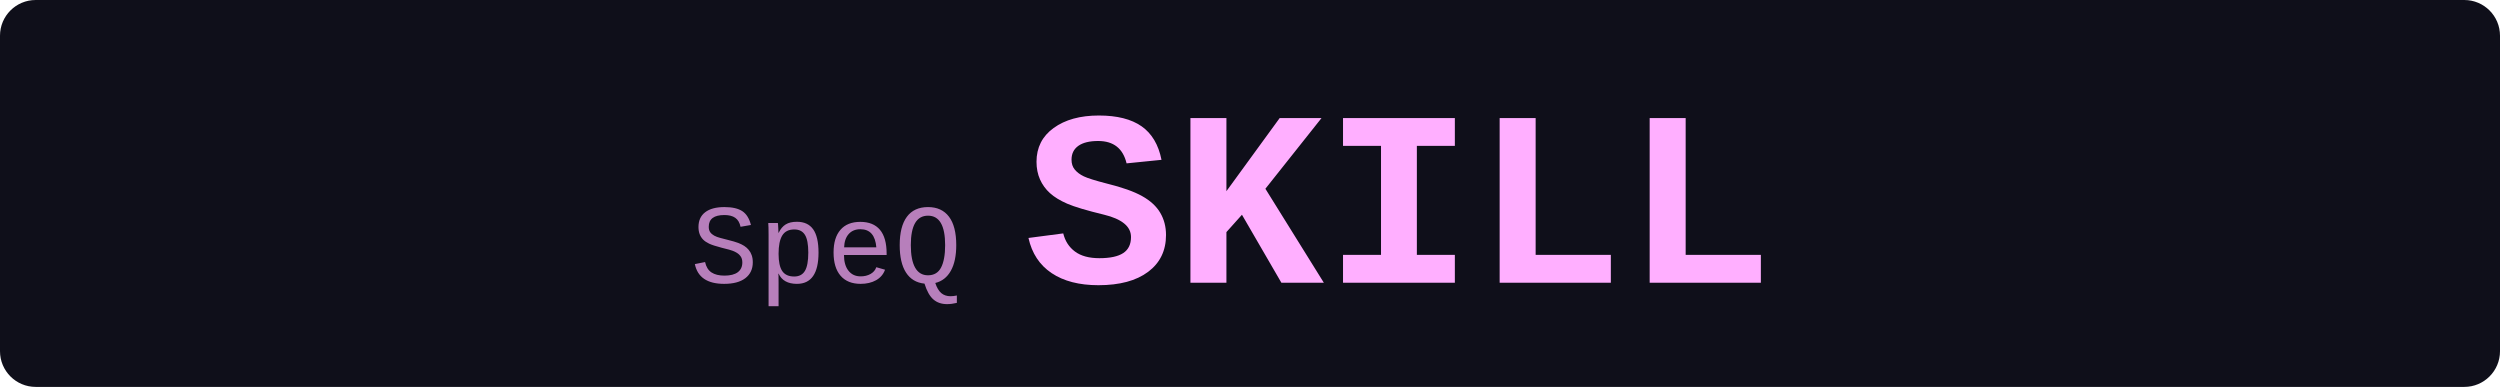
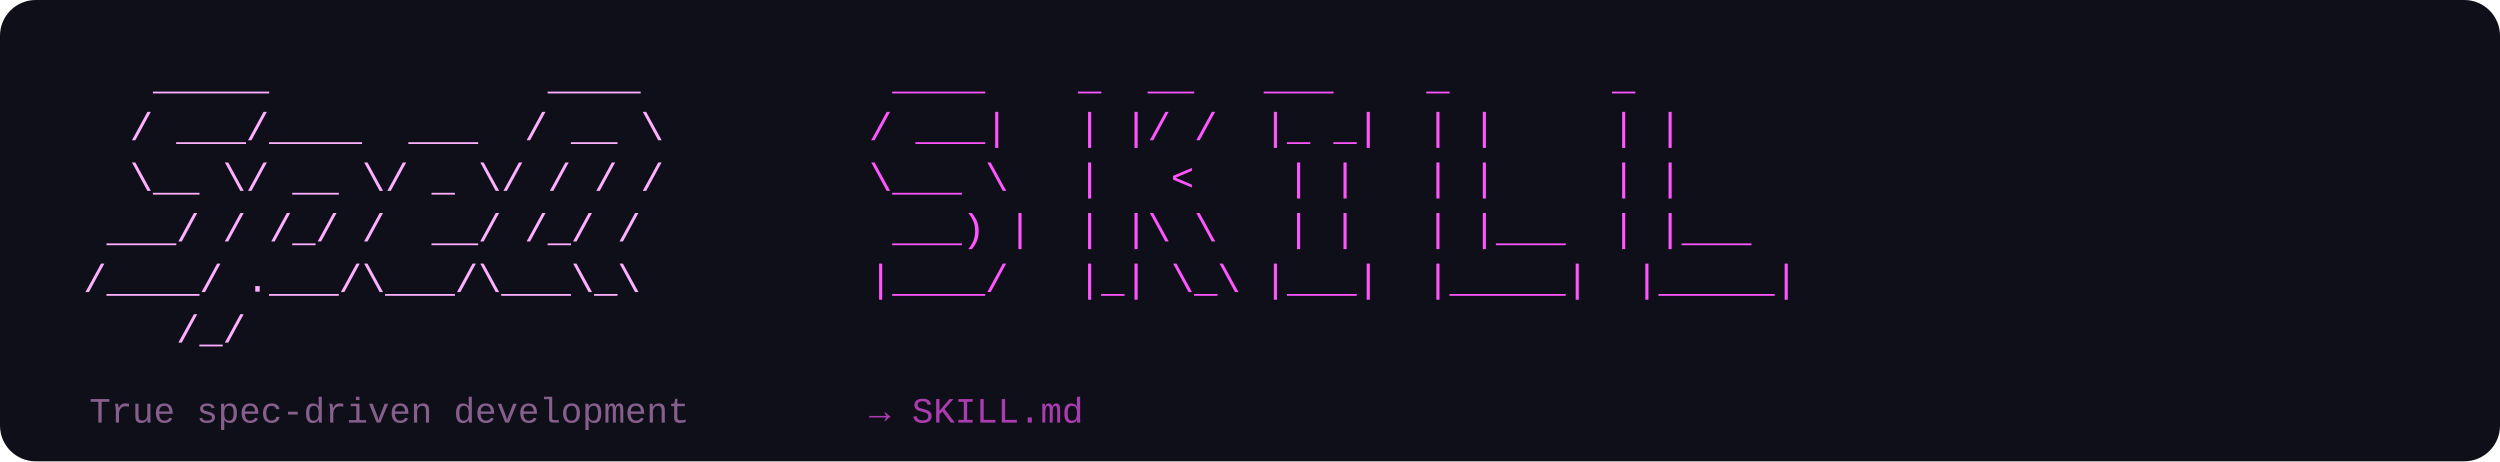
- <svg xmlns="http://www.w3.org/2000/svg" width="840" height="130" viewBox="0 0 840 130">
-   <rect width="840" height="130" fill="#0f0f1a" rx="12" />
-   <text x="232" y="95" font-family="'Courier New', 'Lucida Console', monospace" font-size="38" fill="#ffafff" opacity="0.7">SpeQ</text>
-   <text x="344" y="95" font-family="'Courier New', 'Lucida Console', monospace" font-size="84" fill="#ffafff" font-weight="700">SKILL</text>
+ <svg xmlns="http://www.w3.org/2000/svg" width="840" height="155" viewBox="0 0 840 155">
+   <rect width="840" height="155" fill="#0f0f1a" rx="12" />
+   <text font-family="'Courier New', 'Lucida Console', monospace" font-size="13" fill="#ffafff" xml:space="preserve">
+     <tspan x="28" y="30">   _____            ____  </tspan>
+     <tspan x="28" dy="17">  / ___/____  ___  / __ \</tspan>
+     <tspan x="28" dy="17">  \__ \/ __ \/ _ \/ / / /</tspan>
+     <tspan x="28" dy="17"> ___/ / /_/ /  __/ /_/ / </tspan>
+     <tspan x="28" dy="17">/____/ .___/\___/\___\_\ </tspan>
+     <tspan x="28" dy="17">    /_/                  </tspan>
+   </text>
+   <text font-family="'Courier New', 'Lucida Console', monospace" font-size="13" fill="#ff55ff" xml:space="preserve">
+     <tspan x="292" y="30"> ____    _  __   ___    _       _     </tspan>
+     <tspan x="292" dy="17">/ ___|   | |/ /  |_ _|  | |     | |    </tspan>
+     <tspan x="292" dy="17">\___ \   |   &lt;    | |   | |     | |    </tspan>
+     <tspan x="292" dy="17"> ___) |  | |\ \   | |   | |___  | |___ </tspan>
+     <tspan x="292" dy="17">|____/   |_| \_\ |___|  |_____|  |_____|</tspan>
+     <tspan x="292" dy="17">                                        </tspan>
+   </text>
+   <text x="30" y="142" font-family="'Courier New', monospace" font-size="12" fill="#ffafff" opacity="0.5">True spec-driven development</text>
+   <text x="292" y="142" font-family="'Courier New', monospace" font-size="12" fill="#ff55ff" opacity="0.65">→ SKILL.md</text>
</svg>
